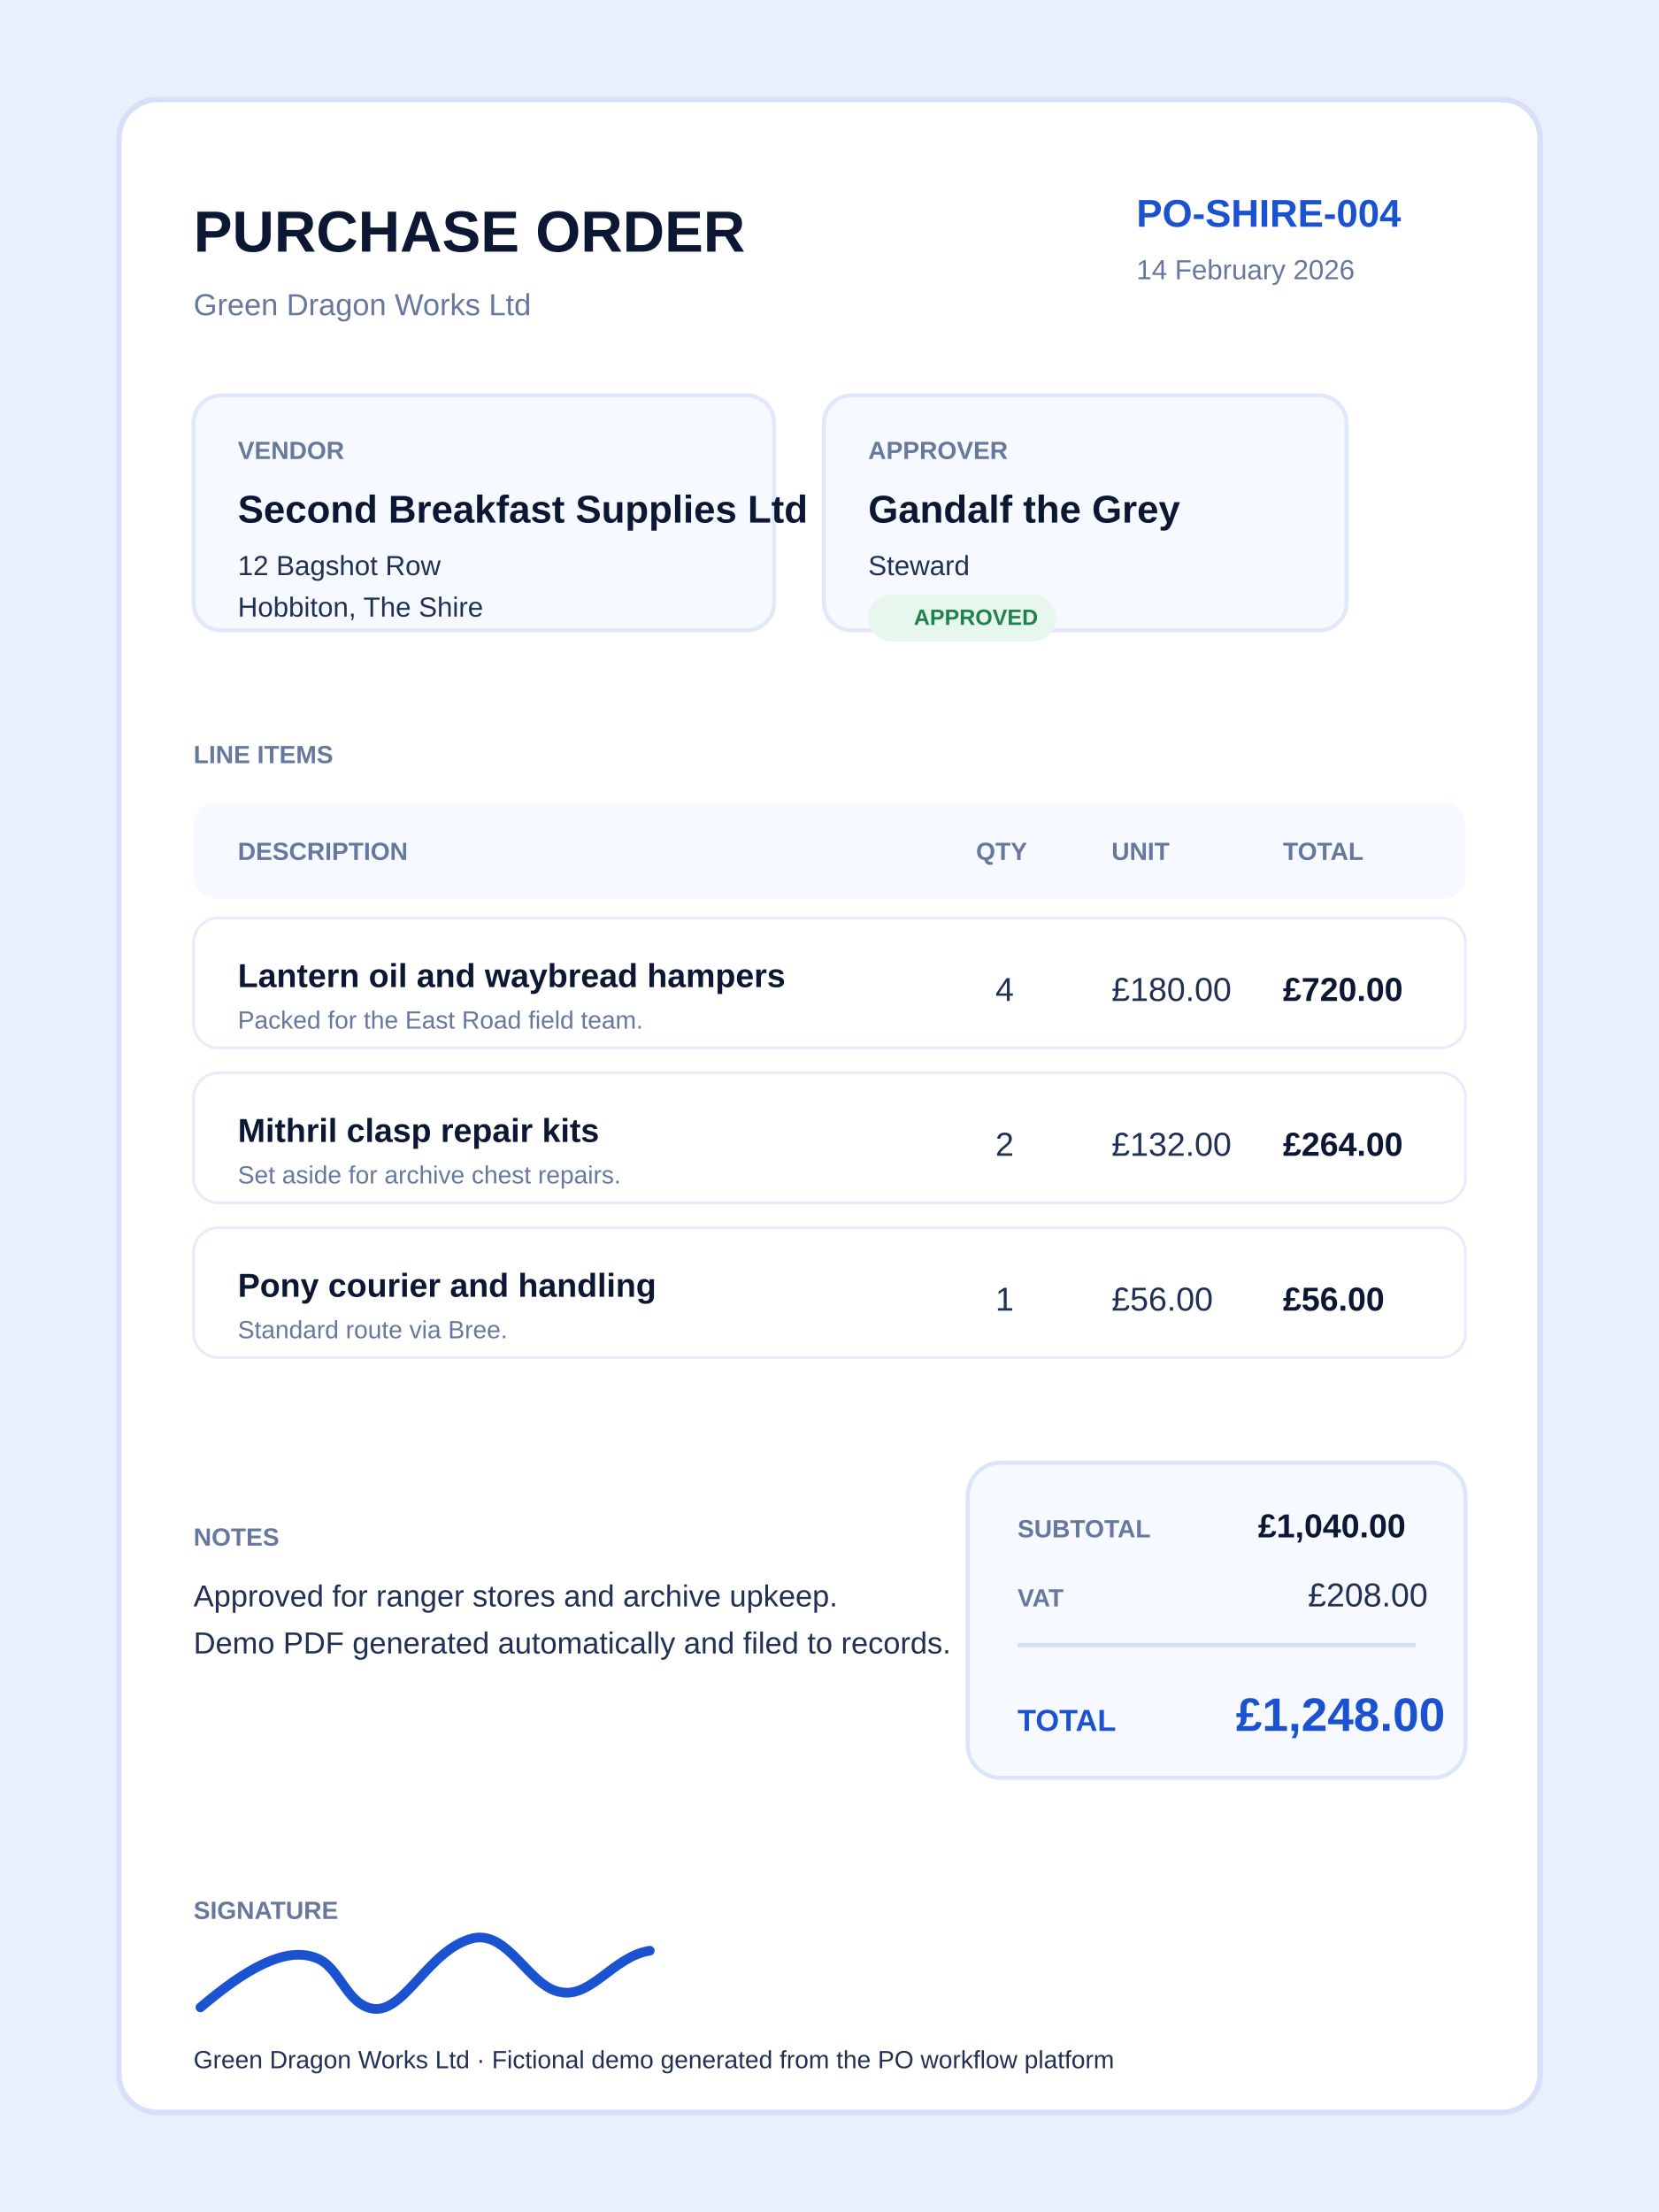
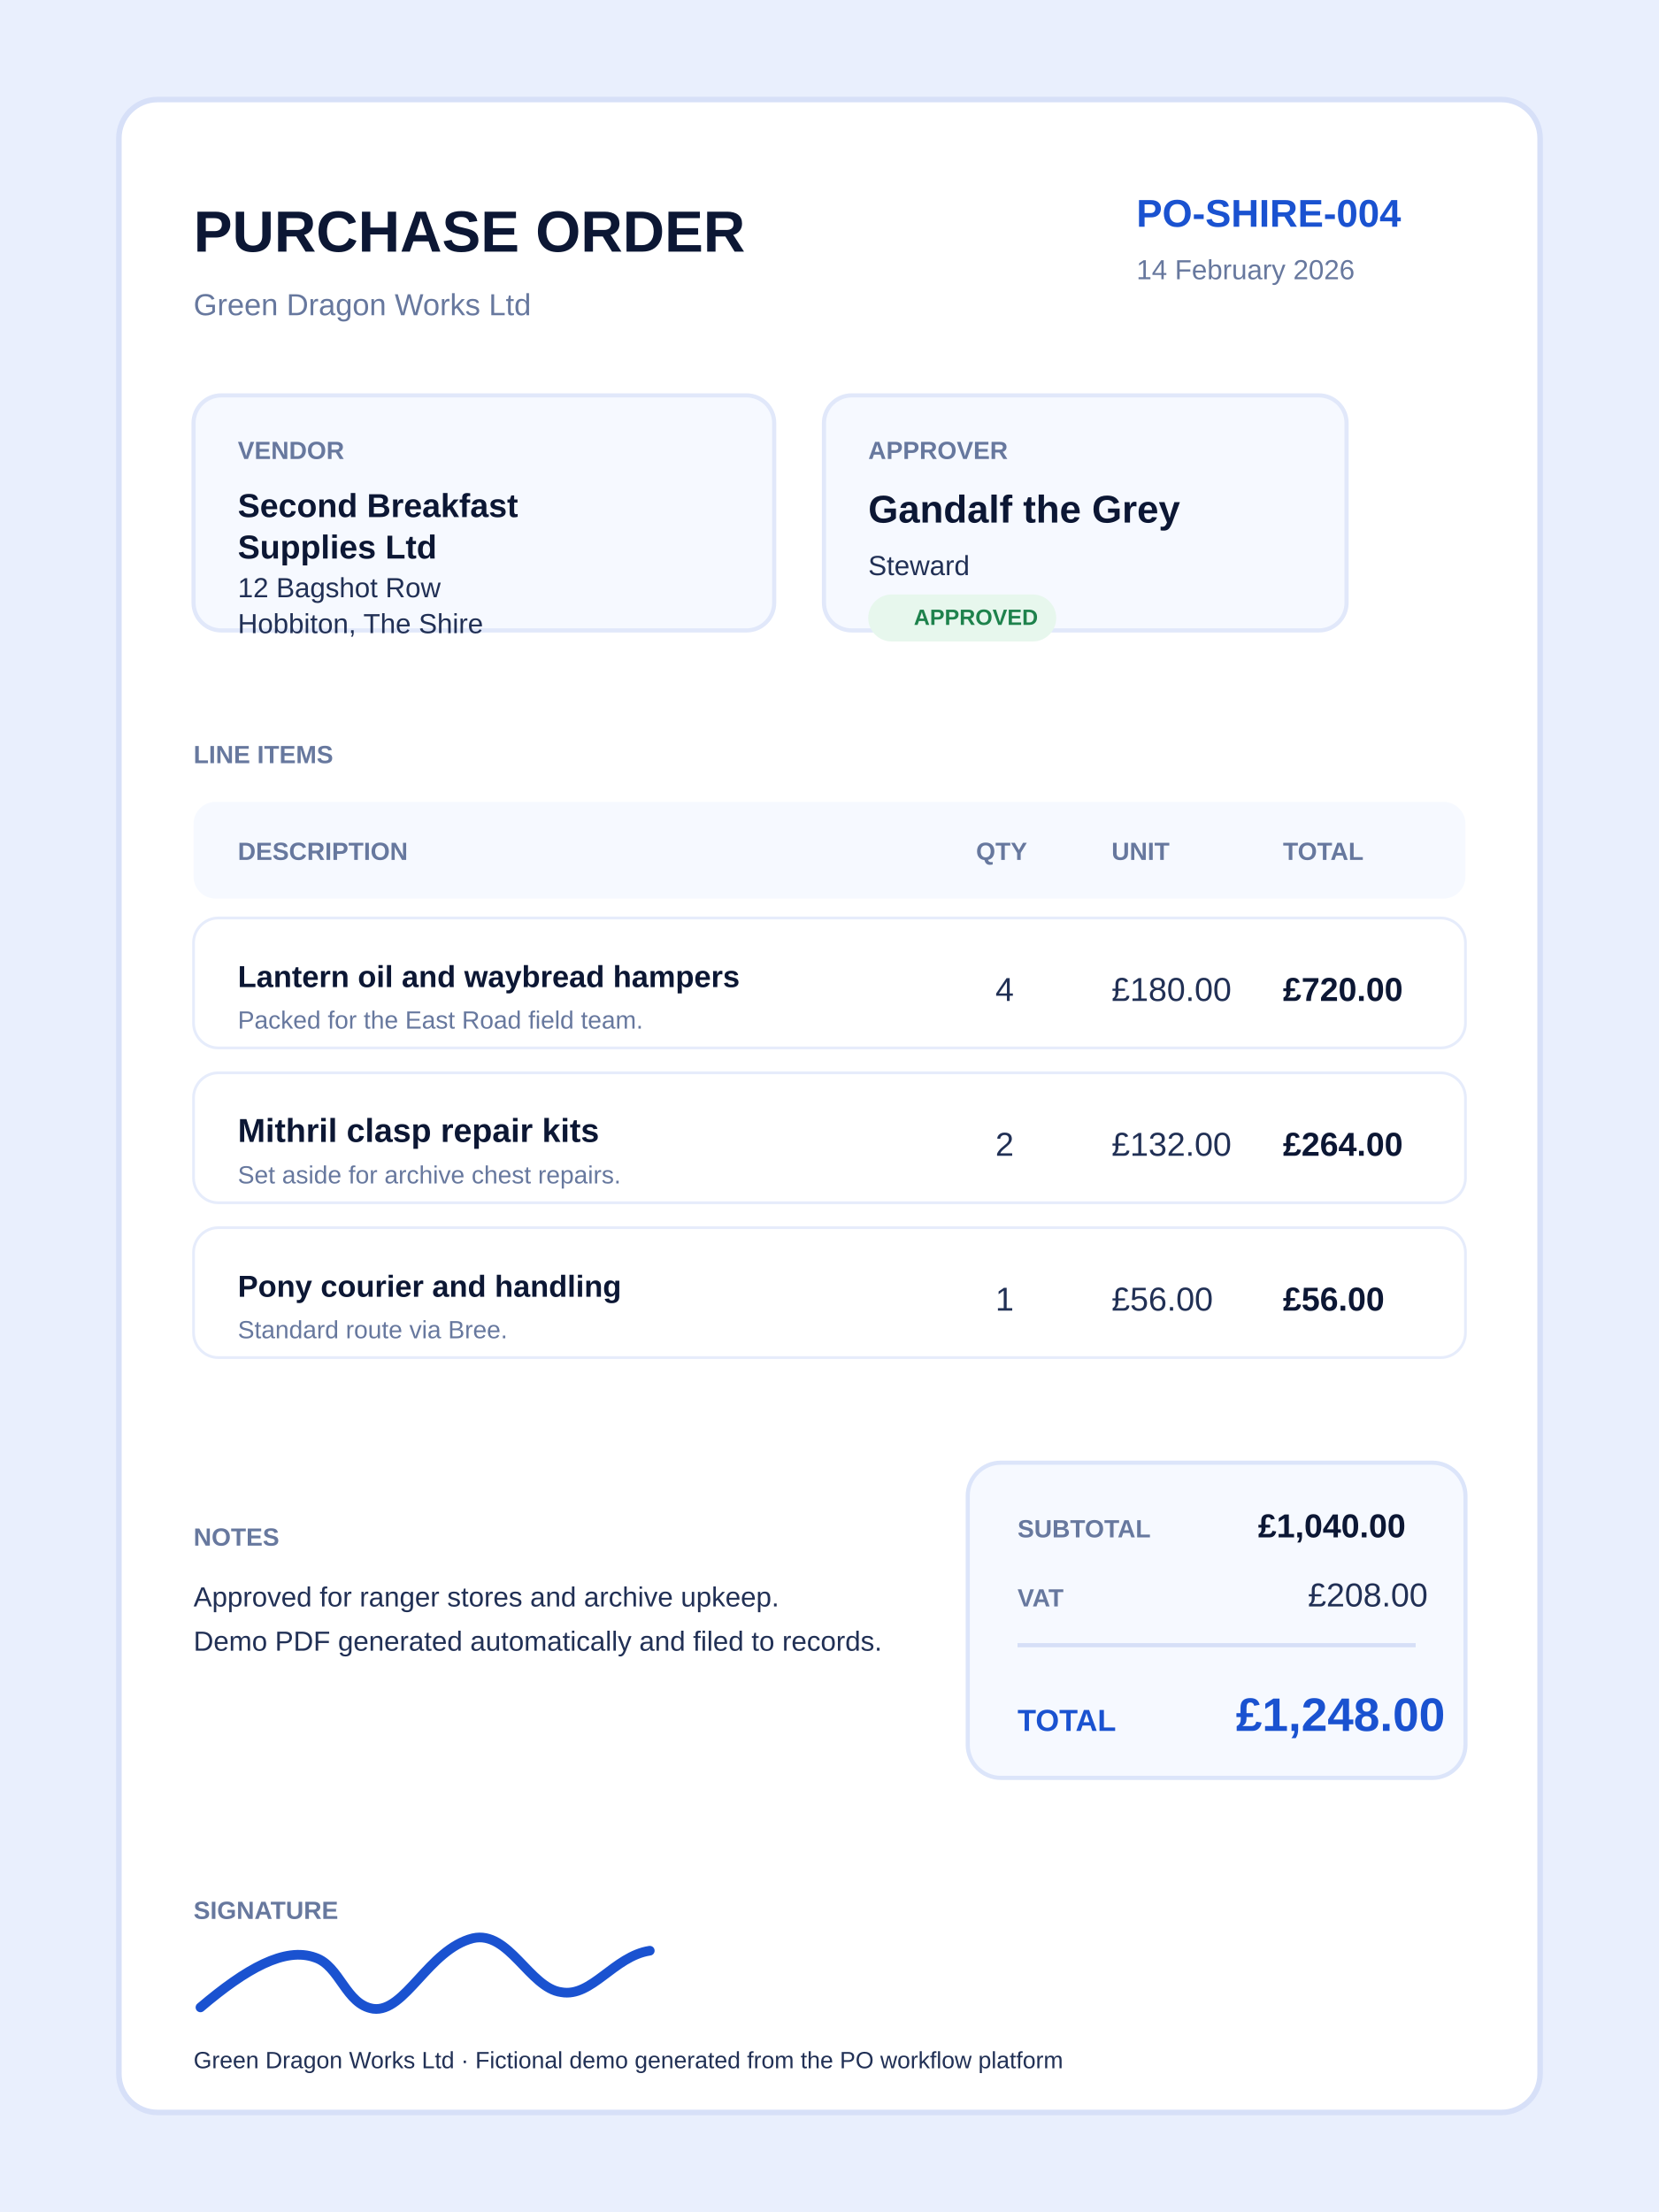
<svg xmlns="http://www.w3.org/2000/svg" width="1200" height="1600" viewBox="0 0 1200 1600" fill="none">
  <rect width="1200" height="1600" fill="#E9EFFD" />
  <rect x="86" y="72" width="1028" height="1456" rx="28" fill="#FFFFFF" />
  <rect x="86" y="72" width="1028" height="1456" rx="28" stroke="#D7E0F8" stroke-width="4" />
  <text x="140" y="182" fill="#0C1734" font-size="42" font-family="Arial, Helvetica, sans-serif" font-weight="700">PURCHASE ORDER</text>
  <text x="140" y="228" fill="#67789E" font-size="22" font-family="Arial, Helvetica, sans-serif">Green Dragon Works Ltd</text>
  <text x="822" y="164" fill="#1A52D0" font-size="28" font-family="Arial, Helvetica, sans-serif" font-weight="700">PO-SHIRE-004</text>
  <text x="822" y="202" fill="#67789E" font-size="20" font-family="Arial, Helvetica, sans-serif">14 February 2026</text>
  <rect x="140" y="286" width="420" height="170" rx="20" fill="#F6F9FF" />
  <rect x="140" y="286" width="420" height="170" rx="20" stroke="#E1E8FA" stroke-width="3" />
  <text x="172" y="332" fill="#67789E" font-size="18" font-family="Arial, Helvetica, sans-serif" font-weight="700">VENDOR</text>
-   <text x="172" y="378" fill="#0C1734" font-size="28" font-family="Arial, Helvetica, sans-serif" font-weight="700">Second Breakfast Supplies Ltd</text>
-   <text x="172" y="416" fill="#213055" font-size="20" font-family="Arial, Helvetica, sans-serif">12 Bagshot Row</text>
-   <text x="172" y="446" fill="#213055" font-size="20" font-family="Arial, Helvetica, sans-serif">Hobbiton, The Shire</text>
+   <text x="172" y="374" fill="#0C1734" font-size="24" font-family="Arial, Helvetica, sans-serif" font-weight="700">
+     <tspan x="172" dy="0">Second Breakfast</tspan>
+     <tspan x="172" dy="30">Supplies Ltd</tspan>
+   </text>
+   <text x="172" y="432" fill="#213055" font-size="20" font-family="Arial, Helvetica, sans-serif">12 Bagshot Row</text>
+   <text x="172" y="458" fill="#213055" font-size="20" font-family="Arial, Helvetica, sans-serif">Hobbiton, The Shire</text>
  <rect x="596" y="286" width="378" height="170" rx="20" fill="#F6F9FF" />
  <rect x="596" y="286" width="378" height="170" rx="20" stroke="#E1E8FA" stroke-width="3" />
  <text x="628" y="332" fill="#67789E" font-size="18" font-family="Arial, Helvetica, sans-serif" font-weight="700">APPROVER</text>
  <text x="628" y="378" fill="#0C1734" font-size="28" font-family="Arial, Helvetica, sans-serif" font-weight="700">Gandalf the Grey</text>
  <text x="628" y="416" fill="#213055" font-size="20" font-family="Arial, Helvetica, sans-serif">Steward</text>
  <rect x="628" y="430" width="136" height="34" rx="17" fill="#E7F7ED" />
  <text x="661" y="452" fill="#1E824C" font-size="16" font-family="Arial, Helvetica, sans-serif" font-weight="700">APPROVED</text>
  <text x="140" y="552" fill="#67789E" font-size="18" font-family="Arial, Helvetica, sans-serif" font-weight="700">LINE ITEMS</text>
  <rect x="140" y="580" width="920" height="70" rx="16" fill="#F6F9FF" />
  <text x="172" y="622" fill="#67789E" font-size="18" font-family="Arial, Helvetica, sans-serif" font-weight="700">DESCRIPTION</text>
  <text x="706" y="622" fill="#67789E" font-size="18" font-family="Arial, Helvetica, sans-serif" font-weight="700">QTY</text>
  <text x="804" y="622" fill="#67789E" font-size="18" font-family="Arial, Helvetica, sans-serif" font-weight="700">UNIT</text>
  <text x="928" y="622" fill="#67789E" font-size="18" font-family="Arial, Helvetica, sans-serif" font-weight="700">TOTAL</text>
  <rect x="140" y="664" width="920" height="94" rx="18" fill="#FFFFFF" />
  <rect x="140" y="664" width="920" height="94" rx="18" stroke="#E6ECFB" stroke-width="2" />
-   <text x="172" y="714" fill="#0C1734" font-size="24" font-family="Arial, Helvetica, sans-serif" font-weight="700">Lantern oil and waybread hampers</text>
+   <text x="172" y="714" fill="#0C1734" font-size="22" font-family="Arial, Helvetica, sans-serif" font-weight="700">Lantern oil and waybread hampers</text>
  <text x="172" y="744" fill="#67789E" font-size="18" font-family="Arial, Helvetica, sans-serif">Packed for the East Road field team.</text>
  <text x="720" y="724" fill="#213055" font-size="24" font-family="Arial, Helvetica, sans-serif">4</text>
  <text x="804" y="724" fill="#213055" font-size="24" font-family="Arial, Helvetica, sans-serif">£180.00</text>
  <text x="928" y="724" fill="#0C1734" font-size="24" font-family="Arial, Helvetica, sans-serif" font-weight="700">£720.00</text>
  <rect x="140" y="776" width="920" height="94" rx="18" fill="#FFFFFF" />
  <rect x="140" y="776" width="920" height="94" rx="18" stroke="#E6ECFB" stroke-width="2" />
  <text x="172" y="826" fill="#0C1734" font-size="24" font-family="Arial, Helvetica, sans-serif" font-weight="700">Mithril clasp repair kits</text>
  <text x="172" y="856" fill="#67789E" font-size="18" font-family="Arial, Helvetica, sans-serif">Set aside for archive chest repairs.</text>
  <text x="720" y="836" fill="#213055" font-size="24" font-family="Arial, Helvetica, sans-serif">2</text>
  <text x="804" y="836" fill="#213055" font-size="24" font-family="Arial, Helvetica, sans-serif">£132.00</text>
  <text x="928" y="836" fill="#0C1734" font-size="24" font-family="Arial, Helvetica, sans-serif" font-weight="700">£264.00</text>
  <rect x="140" y="888" width="920" height="94" rx="18" fill="#FFFFFF" />
  <rect x="140" y="888" width="920" height="94" rx="18" stroke="#E6ECFB" stroke-width="2" />
-   <text x="172" y="938" fill="#0C1734" font-size="24" font-family="Arial, Helvetica, sans-serif" font-weight="700">Pony courier and handling</text>
+   <text x="172" y="938" fill="#0C1734" font-size="22" font-family="Arial, Helvetica, sans-serif" font-weight="700">Pony courier and handling</text>
  <text x="172" y="968" fill="#67789E" font-size="18" font-family="Arial, Helvetica, sans-serif">Standard route via Bree.</text>
  <text x="720" y="948" fill="#213055" font-size="24" font-family="Arial, Helvetica, sans-serif">1</text>
  <text x="804" y="948" fill="#213055" font-size="24" font-family="Arial, Helvetica, sans-serif">£56.00</text>
  <text x="928" y="948" fill="#0C1734" font-size="24" font-family="Arial, Helvetica, sans-serif" font-weight="700">£56.00</text>
  <rect x="700" y="1058" width="360" height="228" rx="24" fill="#F6F9FF" />
  <rect x="700" y="1058" width="360" height="228" rx="24" stroke="#DCE5FA" stroke-width="3" />
  <text x="736" y="1112" fill="#67789E" font-size="18" font-family="Arial, Helvetica, sans-serif" font-weight="700">SUBTOTAL</text>
  <text x="910" y="1112" fill="#0C1734" font-size="24" font-family="Arial, Helvetica, sans-serif" font-weight="700">£1,040.00</text>
  <text x="736" y="1162" fill="#67789E" font-size="18" font-family="Arial, Helvetica, sans-serif" font-weight="700">VAT</text>
  <text x="946" y="1162" fill="#213055" font-size="24" font-family="Arial, Helvetica, sans-serif">£208.00</text>
  <line x1="736" y1="1190" x2="1024" y2="1190" stroke="#D6DFF7" stroke-width="3" />
  <text x="736" y="1252" fill="#1A52D0" font-size="22" font-family="Arial, Helvetica, sans-serif" font-weight="700">TOTAL</text>
  <text x="894" y="1252" fill="#1A52D0" font-size="34" font-family="Arial, Helvetica, sans-serif" font-weight="700">£1,248.00</text>
  <text x="140" y="1118" fill="#67789E" font-size="18" font-family="Arial, Helvetica, sans-serif" font-weight="700">NOTES</text>
-   <text x="140" y="1162" fill="#213055" font-size="22" font-family="Arial, Helvetica, sans-serif">Approved for ranger stores and archive upkeep.</text>
-   <text x="140" y="1196" fill="#213055" font-size="22" font-family="Arial, Helvetica, sans-serif">Demo PDF generated automatically and filed to records.</text>
+   <text x="140" y="1162" fill="#213055" font-size="20" font-family="Arial, Helvetica, sans-serif">Approved for ranger stores and archive upkeep.</text>
+   <text x="140" y="1194" fill="#213055" font-size="20" font-family="Arial, Helvetica, sans-serif">Demo PDF generated automatically and filed to records.</text>
  <text x="140" y="1388" fill="#67789E" font-size="18" font-family="Arial, Helvetica, sans-serif" font-weight="700">SIGNATURE</text>
  <path d="M145 1452C178 1424 206 1408 228 1416C246 1422 250 1450 270 1453C293 1456 310 1410 342 1402C368 1396 383 1438 406 1441C428 1445 444 1415 470 1411" stroke="#1A52D0" stroke-width="7" stroke-linecap="round" />
-   <text x="140" y="1496" fill="#213055" font-size="18" font-family="Arial, Helvetica, sans-serif">Green Dragon Works Ltd · Fictional demo generated from the PO workflow platform</text>
+   <text x="140" y="1496" fill="#213055" font-size="17" font-family="Arial, Helvetica, sans-serif">Green Dragon Works Ltd · Fictional demo generated from the PO workflow platform</text>
</svg>
